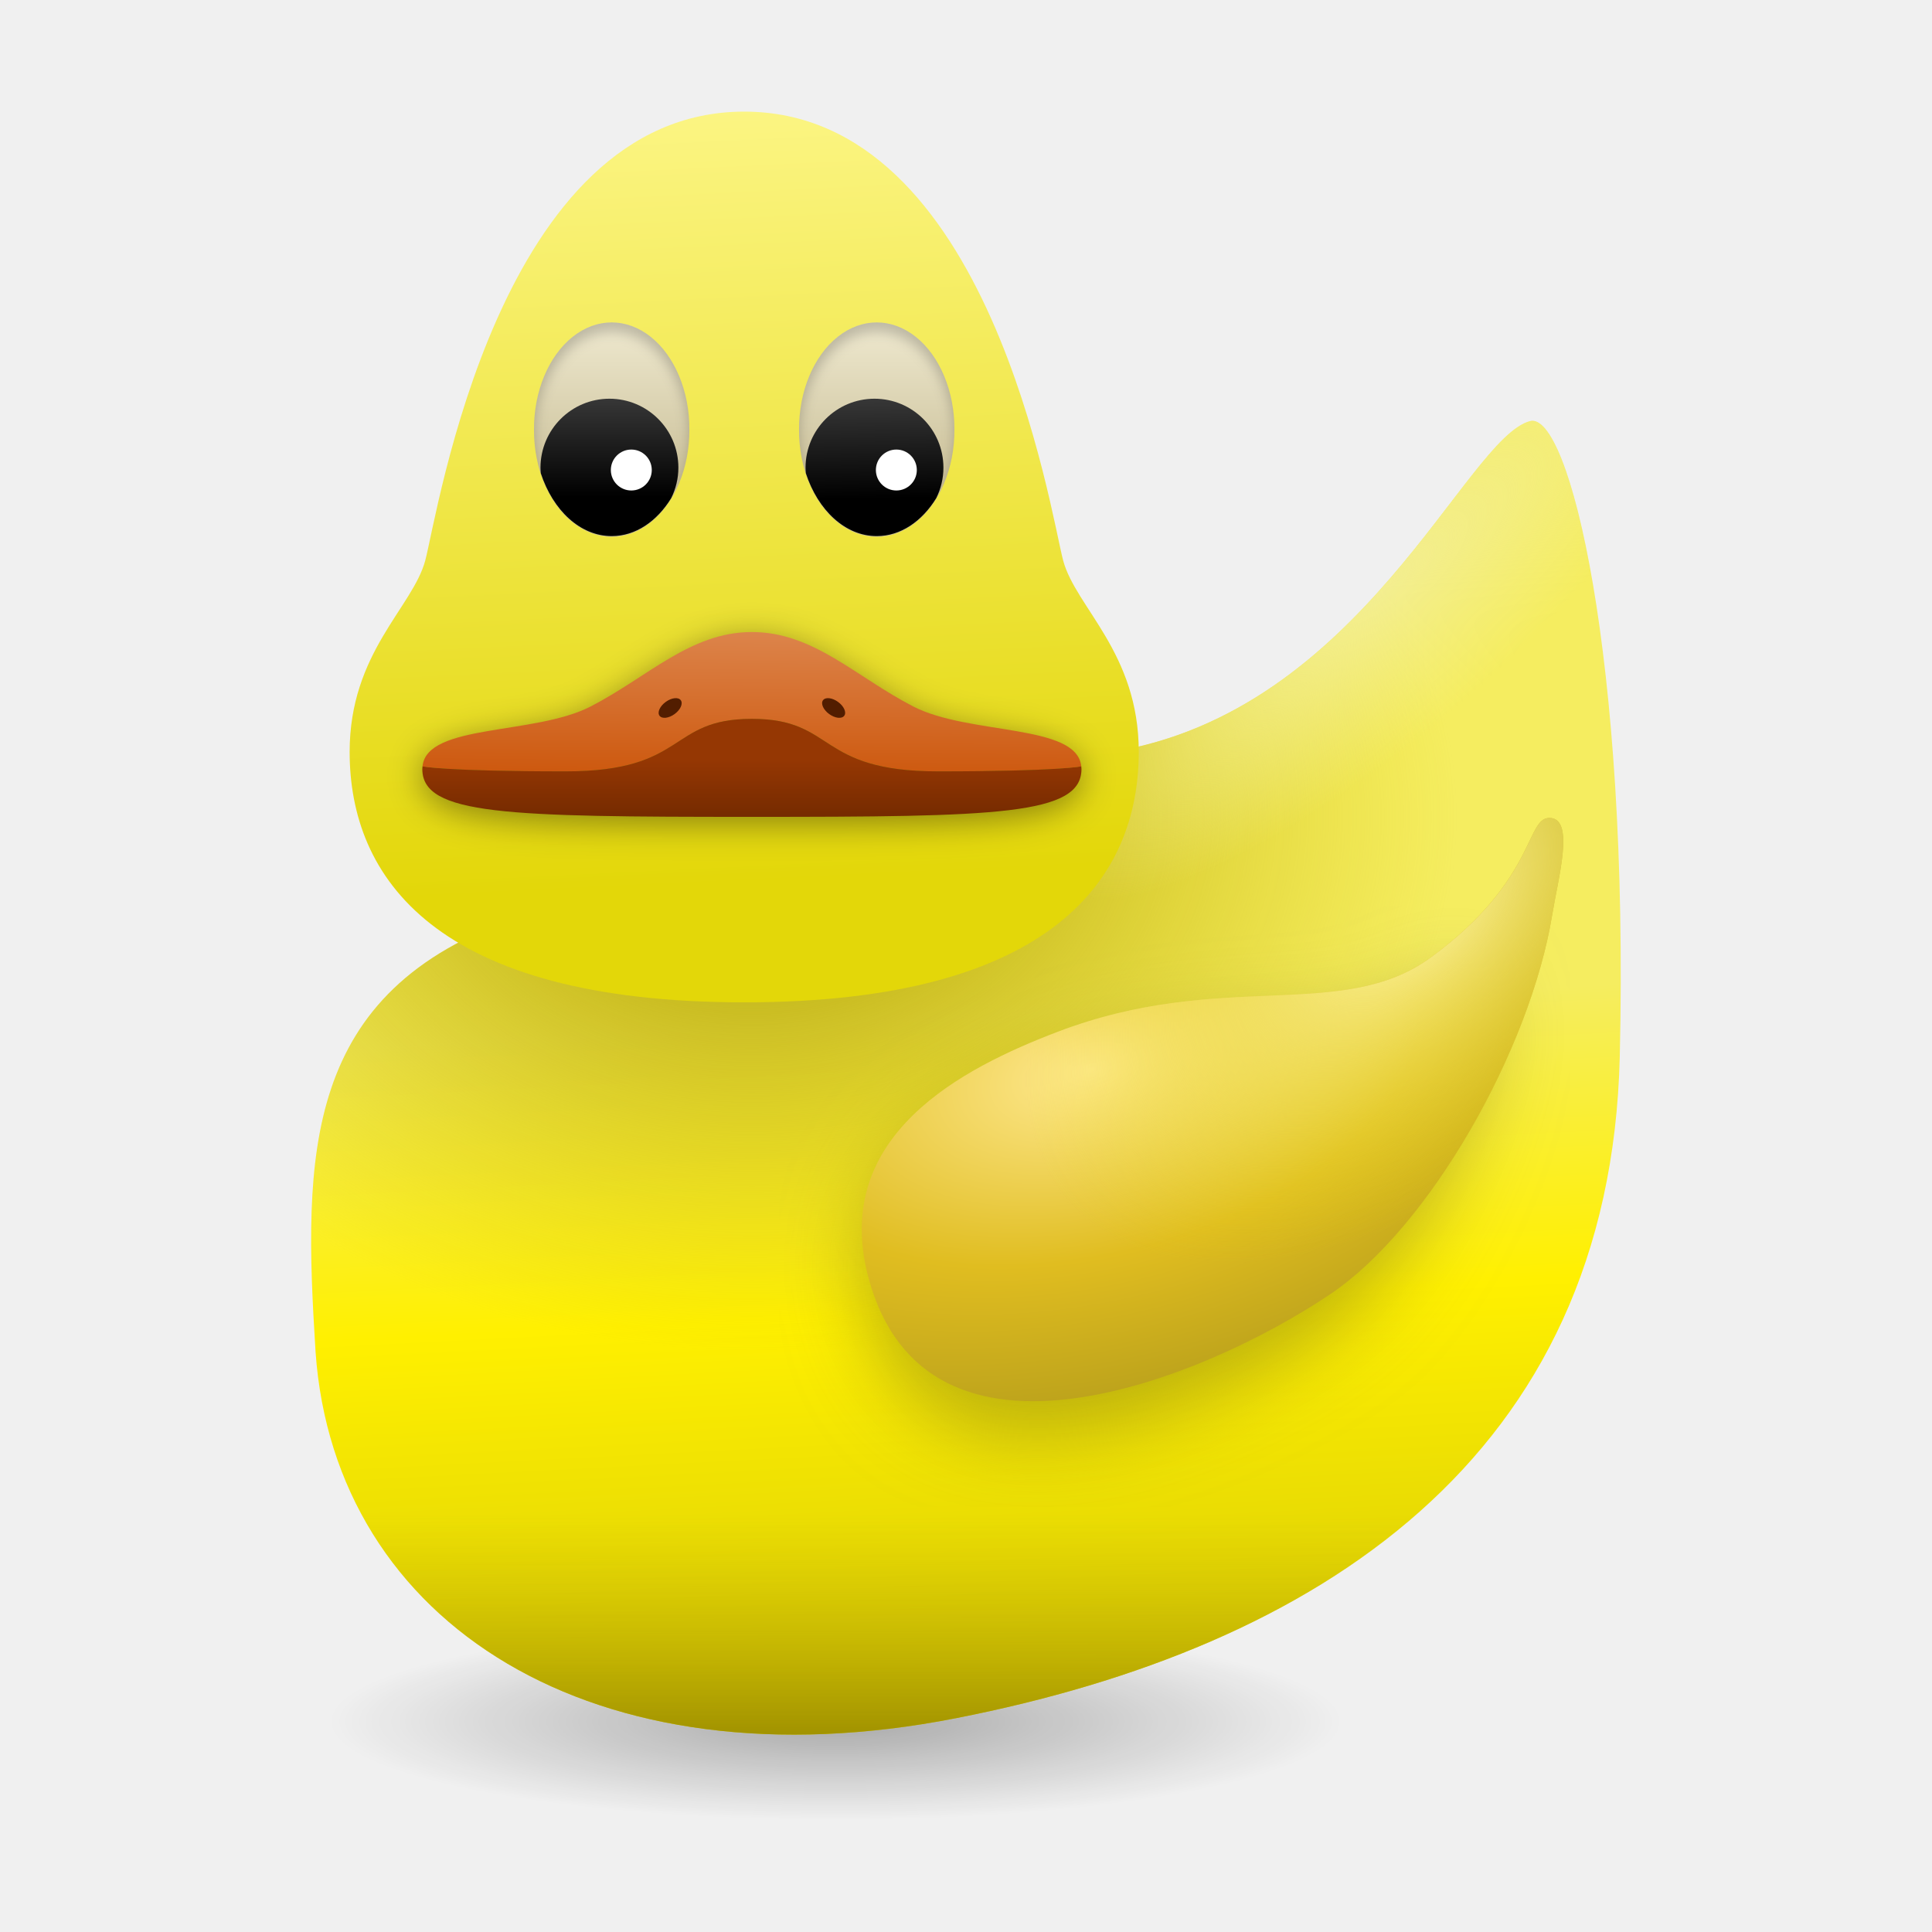
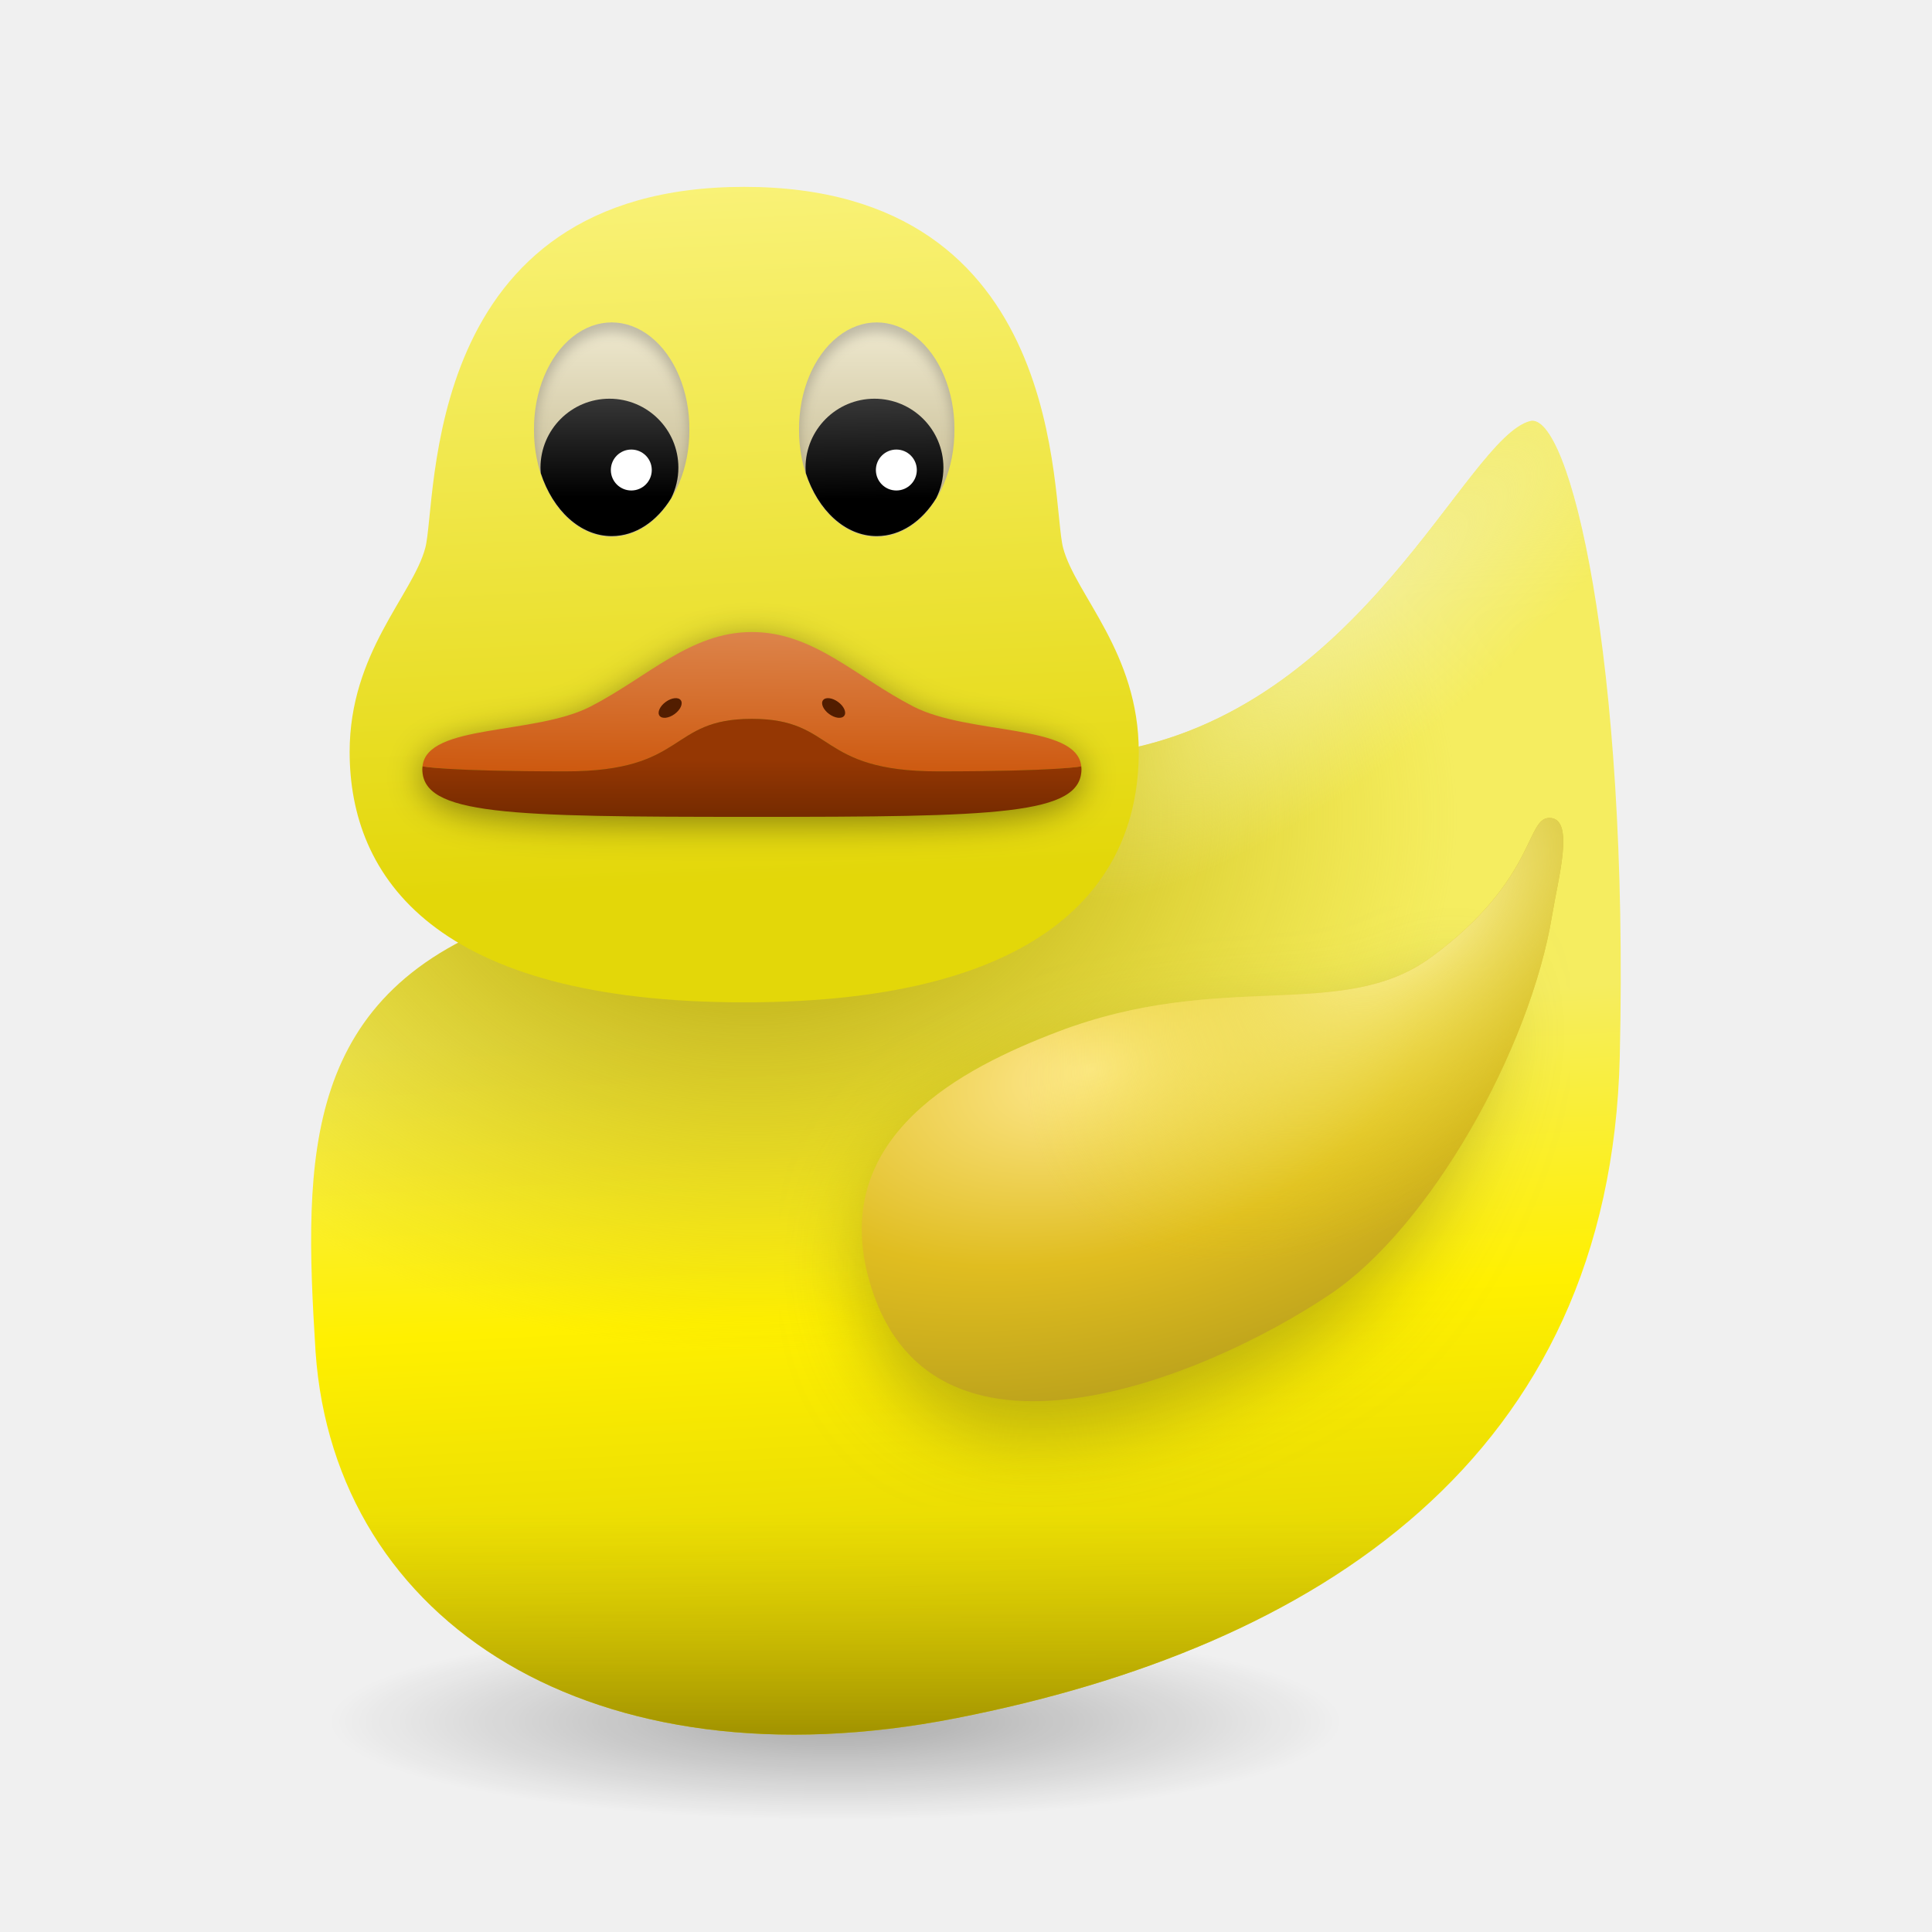
<svg xmlns="http://www.w3.org/2000/svg" xmlns:xlink="http://www.w3.org/1999/xlink" version="1.1" width="512" height="512" id="svg2">
  <defs id="defs4">
-     <linearGradient id="linearGradient4344">
-       <stop id="stop4346" style="stop-color:#f3ee90;stop-opacity:1" offset="0" />
-       <stop id="stop4348" style="stop-color:#f3ee90;stop-opacity:0" offset="1" />
-     </linearGradient>
-     <linearGradient id="linearGradient4208">
-       <stop id="stop4210" style="stop-color:#fff6ae;stop-opacity:1" offset="0" />
-       <stop id="stop4212" style="stop-color:#e3d709;stop-opacity:0" offset="1" />
-     </linearGradient>
-     <linearGradient id="linearGradient4176">
-       <stop id="stop4178" style="stop-color:#000000;stop-opacity:1" offset="0" />
-       <stop id="stop4180" style="stop-color:#000000;stop-opacity:0" offset="1" />
-     </linearGradient>
-     <linearGradient id="linearGradient4019">
-       <stop id="stop4021" style="stop-color:#cbc19a;stop-opacity:1" offset="0" />
-       <stop id="stop4023" style="stop-color:#efe9d0;stop-opacity:1" offset="1" />
-     </linearGradient>
-     <linearGradient id="linearGradient4011">
-       <stop id="stop4013" style="stop-color:#953703;stop-opacity:1" offset="0" />
-       <stop id="stop4015" style="stop-color:#742a00;stop-opacity:1" offset="1" />
-     </linearGradient>
-     <linearGradient id="linearGradient3970">
-       <stop id="stop3972" style="stop-color:#ffe991;stop-opacity:1" offset="0" />
-       <stop id="stop3978" style="stop-color:#e0bd20;stop-opacity:1" offset="0.311" />
-       <stop id="stop3974" style="stop-color:#787013;stop-opacity:1" offset="1" />
-     </linearGradient>
-     <linearGradient id="linearGradient3935">
-       <stop id="stop3937" style="stop-color:#f5ed60;stop-opacity:1" offset="0" />
-       <stop id="stop3945" style="stop-color:#fff000;stop-opacity:1" offset="0.352" />
-       <stop id="stop3939" style="stop-color:#cbc008;stop-opacity:1" offset="1" />
-     </linearGradient>
-     <linearGradient id="linearGradient3786">
-       <stop id="stop3788" style="stop-color:#a29300;stop-opacity:1" offset="0" />
-       <stop id="stop3790" style="stop-color:#d2bf01;stop-opacity:0" offset="1" />
-     </linearGradient>
-     <radialGradient cx="306.264" cy="365.842" r="197.965" fx="306.264" fy="365.842" id="radialGradient3792" xlink:href="#linearGradient3786" gradientUnits="userSpaceOnUse" gradientTransform="matrix(1.078358,0,1.6352219e-5,0.8158891,-15.59163,81.61557)" />
-     <radialGradient cx="414.75" cy="460.308" r="106.043" fx="414.75" fy="460.308" id="radialGradient3845" xlink:href="#linearGradient3970" gradientUnits="userSpaceOnUse" gradientTransform="matrix(2.99932,-0.7239142,0.3981748,1.649688,-1010.108,-2.473793)" />
-     <linearGradient x1="374.286" y1="440.934" x2="387.143" y2="690.934" id="linearGradient3941" xlink:href="#linearGradient3935" gradientUnits="userSpaceOnUse" />
-     <linearGradient x1="314.157" y1="362.933" x2="314.157" y2="380.618" id="linearGradient4017" xlink:href="#linearGradient4011" gradientUnits="userSpaceOnUse" gradientTransform="matrix(0.8767819,0,0,0.8767819,35.08479,50.26272)" />
-     <clipPath id="clipPath4082">
-       <path d="m 592.707,399.551 a 23.234,31.062 0 1 1 -46.467,0 23.234,31.062 0 1 1 46.467,0 z" transform="matrix(1.01087,0,0,1.036585,-303.3598,-151.1367)" id="path4084" style="fill:#ffffff;fill-opacity:1;stroke:none" />
-     </clipPath>
-     <linearGradient x1="569.407" y1="413.094" x2="569.407" y2="367.779" id="linearGradient4116" xlink:href="#linearGradient4019" gradientUnits="userSpaceOnUse" />
-     <radialGradient cx="376.358" cy="652.607" r="178.529" fx="376.358" fy="652.607" id="radialGradient4174" xlink:href="#linearGradient4176" gradientUnits="userSpaceOnUse" gradientTransform="matrix(1,0,2.6485536e-7,0.1666667,-1.7107086e-4,543.8394)" />
-     <radialGradient cx="471.726" cy="427.319" r="106.043" fx="471.726" fy="427.319" id="radialGradient4206" xlink:href="#linearGradient4208" gradientUnits="userSpaceOnUse" gradientTransform="matrix(0.9949377,-0.8216329,0.4824621,0.5842257,-161.2112,546.2045)" />
-     <linearGradient x1="313.106" y1="657.101" x2="313.106" y2="590.621" id="linearGradient4338" xlink:href="#linearGradient3786" gradientUnits="userSpaceOnUse" />
-     <radialGradient cx="503.787" cy="310.907" r="197.965" fx="503.787" fy="310.907" id="radialGradient4350" xlink:href="#linearGradient4344" gradientUnits="userSpaceOnUse" gradientTransform="matrix(0.5086903,-0.4495462,0.1408814,0.1594163,204.9928,487.8601)" />
-     <radialGradient cx="376.358" cy="652.607" r="178.529" fx="376.358" fy="652.607" id="radialGradient3087" xlink:href="#linearGradient4176" gradientUnits="userSpaceOnUse" gradientTransform="matrix(1,0,2.6485536e-7,0.1666667,-1.7107086e-4,543.8394)" />
-     <linearGradient x1="314.157" y1="362.933" x2="314.157" y2="380.618" id="linearGradient3089" xlink:href="#linearGradient4011" gradientUnits="userSpaceOnUse" gradientTransform="matrix(0.8767819,0,0,0.8767819,35.08479,50.26272)" />
-     <linearGradient x1="321.429" y1="399.505" x2="308.571" y2="132.362" id="linearGradient3953" xlink:href="#linearGradient3947" gradientUnits="userSpaceOnUse" />
    <linearGradient id="linearGradient3947">
      <stop id="stop3949" style="stop-color:#e3d709;stop-opacity:1" offset="0" />
      <stop id="stop3951" style="stop-color:#fff994;stop-opacity:1" offset="1" />
    </linearGradient>
    <filter x="-0.061" y="-0.219" width="1.123" height="1.438" color-interpolation-filters="sRGB" id="filter4149">
-       <feGaussianBlur stdDeviation="5.104" id="feGaussianBlur4151" />
+       <feGaussianBlur id="feGaussianBlur4151" stdDeviation="5.104" />
    </filter>
-     <linearGradient x1="569.407" y1="413.094" x2="569.407" y2="367.779" id="linearGradient4116-3" xlink:href="#linearGradient4019-6" gradientUnits="userSpaceOnUse" />
    <linearGradient id="linearGradient4019-6">
      <stop id="stop4021-7" style="stop-color:#cbc19a;stop-opacity:1" offset="0" />
      <stop id="stop4023-5" style="stop-color:#efe9d0;stop-opacity:1" offset="1" />
    </linearGradient>
-     <linearGradient x1="298.5" y1="375.56" x2="299.005" y2="323.032" id="linearGradient4009" xlink:href="#linearGradient4003" gradientUnits="userSpaceOnUse" />
    <linearGradient id="linearGradient4003">
      <stop id="stop4005" style="stop-color:#ca5003;stop-opacity:1" offset="0" />
      <stop id="stop4007" style="stop-color:#dd854c;stop-opacity:1" offset="1" />
    </linearGradient>
-     <linearGradient x1="569.407" y1="413.094" x2="569.407" y2="367.779" id="linearGradient4025" xlink:href="#linearGradient4019-6" gradientUnits="userSpaceOnUse" />
-     <linearGradient id="linearGradient3237">
-       <stop id="stop3239" style="stop-color:#cbc19a;stop-opacity:1" offset="0" />
-       <stop id="stop3241" style="stop-color:#efe9d0;stop-opacity:1" offset="1" />
-     </linearGradient>
-     <linearGradient x1="271.543" y1="283.429" x2="271.543" y2="230.85" id="linearGradient4332" xlink:href="#linearGradient4318" gradientUnits="userSpaceOnUse" />
    <linearGradient id="linearGradient4318">
      <stop id="stop4320" style="stop-color:#000000;stop-opacity:1" offset="0" />
      <stop id="stop4322" style="stop-color:#616161;stop-opacity:1" offset="1" />
    </linearGradient>
-     <linearGradient x1="314.157" y1="362.933" x2="314.157" y2="380.618" id="linearGradient4017-3" xlink:href="#linearGradient4011-5" gradientUnits="userSpaceOnUse" />
    <linearGradient id="linearGradient4011-5">
      <stop id="stop4013-6" style="stop-color:#953703;stop-opacity:1" offset="0" />
      <stop id="stop4015-2" style="stop-color:#742a00;stop-opacity:1" offset="1" />
-     </linearGradient>
-     <linearGradient x1="351" y1="283.862" x2="350.2" y2="230.977" id="linearGradient4324" xlink:href="#linearGradient4318" gradientUnits="userSpaceOnUse" />
-     <linearGradient id="linearGradient3252">
-       <stop id="stop3254" style="stop-color:#000000;stop-opacity:1" offset="0" />
-       <stop id="stop3256" style="stop-color:#616161;stop-opacity:1" offset="1" />
    </linearGradient>
    <clipPath id="clipPath4082-9">
      <path d="m 592.707,399.551 a 23.234,31.062 0 1 1 -46.467,0 23.234,31.062 0 1 1 46.467,0 z" transform="matrix(1.01087,0,0,1.036585,-303.3598,-151.1367)" id="path4084-1" style="fill:#ffffff;fill-opacity:1;stroke:none" />
    </clipPath>
    <filter color-interpolation-filters="sRGB" id="filter4106">
-       <feGaussianBlur stdDeviation="1.894" id="feGaussianBlur4108" />
+       <feGaussianBlur id="feGaussianBlur4108" stdDeviation="1.894" />
    </filter>
-     <clipPath id="clipPath3262">
-       <path d="m 592.707,399.551 a 23.234,31.062 0 1 1 -46.467,0 23.234,31.062 0 1 1 46.467,0 z" transform="matrix(1.01087,0,0,1.036585,-303.3598,-151.1367)" id="path3264" style="fill:#ffffff;fill-opacity:1;stroke:none" />
-     </clipPath>
-     <filter color-interpolation-filters="sRGB" id="filter3266">
-       <feGaussianBlur stdDeviation="1.894" id="feGaussianBlur3268" />
-     </filter>
-     <radialGradient cx="414.75" cy="460.308" r="106.043" fx="414.75" fy="460.308" id="radialGradient3845-2" xlink:href="#linearGradient3970-7" gradientUnits="userSpaceOnUse" gradientTransform="matrix(2.99932,-0.7239142,0.3981748,1.649688,-1010.108,-2.473793)" />
    <linearGradient id="linearGradient3970-7">
      <stop id="stop3972-0" style="stop-color:#ffe991;stop-opacity:1" offset="0" />
      <stop id="stop3978-9" style="stop-color:#e0bd20;stop-opacity:1" offset="0.311" />
      <stop id="stop3974-3" style="stop-color:#787013;stop-opacity:1" offset="1" />
    </linearGradient>
-     <radialGradient cx="471.726" cy="427.319" r="106.043" fx="471.726" fy="427.319" id="radialGradient4206-6" xlink:href="#linearGradient4208-0" gradientUnits="userSpaceOnUse" gradientTransform="matrix(0.9949377,-0.8216329,0.4824621,0.5842257,-161.2112,546.2045)" />
    <linearGradient id="linearGradient4208-0">
      <stop id="stop4210-6" style="stop-color:#fff6ae;stop-opacity:1" offset="0" />
      <stop id="stop4212-2" style="stop-color:#e3d709;stop-opacity:0" offset="1" />
    </linearGradient>
-     <radialGradient cx="306.264" cy="365.842" r="197.965" fx="306.264" fy="365.842" id="radialGradient3792-6" xlink:href="#linearGradient3786-1" gradientUnits="userSpaceOnUse" gradientTransform="matrix(1.078358,0,1.6352219e-5,0.8158891,-15.59163,81.61557)" />
    <linearGradient id="linearGradient3786-1">
      <stop id="stop3788-8" style="stop-color:#a29300;stop-opacity:1" offset="0" />
      <stop id="stop3790-7" style="stop-color:#d2bf01;stop-opacity:0" offset="1" />
    </linearGradient>
-     <linearGradient x1="313.106" y1="657.101" x2="313.106" y2="590.621" id="linearGradient4338-9" xlink:href="#linearGradient3786-1" gradientUnits="userSpaceOnUse" />
-     <linearGradient id="linearGradient3284">
-       <stop id="stop3286" style="stop-color:#a29300;stop-opacity:1" offset="0" />
-       <stop id="stop3288" style="stop-color:#d2bf01;stop-opacity:0" offset="1" />
-     </linearGradient>
-     <radialGradient cx="503.787" cy="310.907" r="197.965" fx="503.787" fy="310.907" id="radialGradient4350-2" xlink:href="#linearGradient4344-0" gradientUnits="userSpaceOnUse" gradientTransform="matrix(0.5086903,-0.4495462,0.1408814,0.1594163,204.9928,487.8601)" />
    <linearGradient id="linearGradient4344-0">
      <stop id="stop4346-2" style="stop-color:#f3ee90;stop-opacity:1" offset="0" />
      <stop id="stop4348-3" style="stop-color:#f3ee90;stop-opacity:0" offset="1" />
    </linearGradient>
-     <radialGradient cx="376.358" cy="652.607" r="178.529" fx="376.358" fy="652.607" id="radialGradient4174-7" xlink:href="#linearGradient4176-5" gradientUnits="userSpaceOnUse" gradientTransform="matrix(1,0,2.6485536e-7,0.1666667,-1.7107086e-4,543.8394)" />
    <linearGradient id="linearGradient4176-5">
      <stop id="stop4178-9" style="stop-color:#000000;stop-opacity:1" offset="0" />
      <stop id="stop4180-2" style="stop-color:#000000;stop-opacity:0" offset="1" />
    </linearGradient>
-     <linearGradient x1="374.286" y1="440.934" x2="387.143" y2="690.934" id="linearGradient3941-2" xlink:href="#linearGradient3935-8" gradientUnits="userSpaceOnUse" />
    <linearGradient id="linearGradient3935-8">
      <stop id="stop3937-9" style="stop-color:#f5ed60;stop-opacity:1" offset="0" />
      <stop id="stop3945-7" style="stop-color:#fff000;stop-opacity:1" offset="0.352" />
      <stop id="stop3939-3" style="stop-color:#cbc008;stop-opacity:1" offset="1" />
    </linearGradient>
    <filter x="-0.132" y="-0.159" width="1.264" height="1.317" color-interpolation-filters="sRGB" id="filter3923">
-       <feGaussianBlur stdDeviation="11.653" id="feGaussianBlur3925" />
+       <feGaussianBlur id="feGaussianBlur3925" stdDeviation="11.653" />
    </filter>
-     <radialGradient cx="376.358" cy="652.607" r="178.529" fx="376.358" fy="652.607" id="radialGradient3253" xlink:href="#linearGradient4176-5" gradientUnits="userSpaceOnUse" gradientTransform="matrix(1,0,2.6485536e-7,0.1666667,-1.7107086e-4,543.8394)" />
-     <linearGradient x1="374.286" y1="440.934" x2="387.143" y2="690.934" id="linearGradient3255" xlink:href="#linearGradient3935-8" gradientUnits="userSpaceOnUse" />
-     <linearGradient x1="374.286" y1="440.934" x2="387.143" y2="690.934" id="linearGradient3259" xlink:href="#linearGradient3935-8" gradientUnits="userSpaceOnUse" gradientTransform="translate(745.1386,-116.5763)" />
-     <radialGradient cx="376.358" cy="652.607" r="178.529" fx="376.358" fy="652.607" id="radialGradient3262" xlink:href="#linearGradient4176-5" gradientUnits="userSpaceOnUse" gradientTransform="matrix(0.8585453,0,2.2739033e-7,0.1666667,762.0106,428.2733)" />
-     <radialGradient cx="376.358" cy="652.607" r="178.529" fx="376.358" fy="652.607" id="radialGradient3270" xlink:href="#linearGradient4176-5" gradientUnits="userSpaceOnUse" gradientTransform="matrix(0.8585453,0,2.2739033e-7,0.1666667,762.0106,428.2733)" />
-     <linearGradient x1="374.286" y1="440.934" x2="387.143" y2="690.934" id="linearGradient3272" xlink:href="#linearGradient3935-8" gradientUnits="userSpaceOnUse" gradientTransform="translate(745.1386,-116.5763)" />
    <radialGradient cx="376.358" cy="652.607" r="178.529" fx="376.358" fy="652.607" id="radialGradient3302" xlink:href="#linearGradient4176-5" gradientUnits="userSpaceOnUse" gradientTransform="matrix(0.8585453,0,2.2739033e-7,0.1666667,762.0106,428.2733)" />
    <linearGradient x1="374.286" y1="440.934" x2="387.143" y2="690.934" id="linearGradient3304" xlink:href="#linearGradient3935-8" gradientUnits="userSpaceOnUse" gradientTransform="translate(745.1386,-116.5763)" />
    <radialGradient cx="306.264" cy="365.842" r="197.965" fx="306.264" fy="365.842" id="radialGradient3306" xlink:href="#linearGradient3786-1" gradientUnits="userSpaceOnUse" gradientTransform="matrix(1.078358,0,1.6352219e-5,0.8158891,-15.59163,81.61557)" />
    <linearGradient x1="313.106" y1="657.101" x2="313.106" y2="590.621" id="linearGradient3308" xlink:href="#linearGradient3786-1" gradientUnits="userSpaceOnUse" />
    <radialGradient cx="503.787" cy="310.907" r="197.965" fx="503.787" fy="310.907" id="radialGradient3310" xlink:href="#linearGradient4344-0" gradientUnits="userSpaceOnUse" gradientTransform="matrix(0.5086903,-0.4495462,0.1408814,0.1594163,204.9928,487.8601)" />
    <radialGradient cx="414.75" cy="460.308" r="106.043" fx="414.75" fy="460.308" id="radialGradient3312" xlink:href="#linearGradient3970-7" gradientUnits="userSpaceOnUse" gradientTransform="matrix(2.99932,-0.7239142,0.3981748,1.649688,-1010.108,-2.473793)" />
    <radialGradient cx="471.726" cy="427.319" r="106.043" fx="471.726" fy="427.319" id="radialGradient3314" xlink:href="#linearGradient4208-0" gradientUnits="userSpaceOnUse" gradientTransform="matrix(0.9949377,-0.8216329,0.4824621,0.5842257,-161.2112,546.2045)" />
    <linearGradient x1="321.429" y1="399.505" x2="308.571" y2="132.362" id="linearGradient3316" xlink:href="#linearGradient3947" gradientUnits="userSpaceOnUse" />
    <linearGradient x1="569.407" y1="413.094" x2="569.407" y2="367.779" id="linearGradient3318" xlink:href="#linearGradient4019-6" gradientUnits="userSpaceOnUse" />
    <linearGradient x1="298.5" y1="375.56" x2="299.005" y2="323.032" id="linearGradient3320" xlink:href="#linearGradient4003" gradientUnits="userSpaceOnUse" />
    <linearGradient x1="569.407" y1="413.094" x2="569.407" y2="367.779" id="linearGradient3322" xlink:href="#linearGradient4019-6" gradientUnits="userSpaceOnUse" />
    <linearGradient x1="271.543" y1="283.429" x2="271.543" y2="230.85" id="linearGradient3324" xlink:href="#linearGradient4318" gradientUnits="userSpaceOnUse" />
    <linearGradient x1="314.157" y1="362.933" x2="314.157" y2="380.618" id="linearGradient3326" xlink:href="#linearGradient4011-5" gradientUnits="userSpaceOnUse" />
    <linearGradient x1="351" y1="283.862" x2="350.2" y2="230.977" id="linearGradient3328" xlink:href="#linearGradient4318" gradientUnits="userSpaceOnUse" />
  </defs>
  <g transform="matrix(0.8765761,0,0,0.8765761,-729.7632,-14.5263)" id="g3265">
    <path d="m 1238.407,537.041 a 153.276,29.755 0 1 1 -306.551,0 153.276,29.755 0 1 1 306.551,0 z" id="path4172-1" style="opacity:0.299;fill:url(#radialGradient3302);fill-opacity:1;stroke:none" />
    <path d="m 927.925,425.317 c 5.714,82.143 84.286,132.143 193.571,110.714 109.286,-21.429 197.857,-78.571 200.714,-200 2.857,-121.429 -15.393,-195.291 -27.143,-192.143 -19.624,5.258 -50.714,87.857 -126.429,100 -54.208,7.555 -131.633,33.571 -179.35,49.885 -65.45,22.378 -65.123,71.996 -61.364,131.543 z" id="path2996-2" style="fill:url(#linearGradient3304);fill-opacity:1;stroke:none" />
    <path d="m 1234.711,417.817 c -38.214,25.714 -122.213,60.047 -139.643,-5 -11.529,-43.026 28.631,-63.414 57.143,-74.286 49.643,-18.929 83.831,-4.386 112.857,-22.5 36.723,-22.916 8.464,74.071 -30.357,101.786 z" id="path3861" style="opacity:0.526;fill:#847b1a;fill-opacity:1;stroke:none;filter:url(#filter3923)" />
  </g>
  <g transform="matrix(0.8765761,0,0,0.8765761,-76.59253,-116.7143)" id="layer3-9" style="display:inline">
    <path d="m 182.787,541.893 c 5.714,82.143 84.286,132.143 193.571,110.714 109.286,-21.429 197.857,-78.571 200.714,-200 2.857,-121.429 -15.393,-195.291 -27.143,-192.143 -19.624,5.258 -50.714,87.857 -126.429,100 -54.208,7.555 -131.633,33.571 -179.35,49.885 -65.45,22.378 -65.123,71.996 -61.364,131.543 z" id="path3784" style="fill:url(#radialGradient3306);fill-opacity:1;stroke:none" />
    <path d="m 182.787,541.893 c 5.714,82.143 84.286,132.143 193.571,110.714 109.286,-21.429 197.857,-78.571 200.714,-200 2.857,-121.429 -15.393,-195.291 -27.143,-192.143 -19.624,5.258 -50.714,87.857 -126.429,100 -54.208,7.555 -131.633,33.571 -179.35,49.885 -65.45,22.378 -65.123,71.996 -61.364,131.543 z" id="path4334" style="fill:url(#linearGradient3308);fill-opacity:1;stroke:none" />
    <path d="m 182.787,541.893 c 5.714,82.143 84.286,132.143 193.571,110.714 109.286,-21.429 197.857,-78.571 200.714,-200 2.857,-121.429 -15.393,-195.291 -27.143,-192.143 -19.624,5.258 -50.714,87.857 -126.429,100 -54.208,7.555 -131.633,33.571 -179.35,49.885 -65.45,22.378 -65.123,71.996 -61.364,131.543 z" id="path4340" style="fill:url(#radialGradient3310);fill-opacity:1;stroke:none" />
  </g>
  <g transform="matrix(0.8765761,0,0,0.8765761,-76.59253,-116.7143)" id="layer5-3" style="display:inline">
    <path d="m 556.358,380.464 c 6.967,0.858 2.086,18.227 0.294,29.227 -6.632,40.712 -36.994,94.457 -67.08,114.702 -38.214,25.714 -122.213,60.047 -139.643,-5 -11.529,-43.026 28.631,-63.414 57.143,-74.286 49.643,-18.929 86.071,-2.857 112.857,-22.5 32.678,-23.964 28.502,-43.118 36.429,-42.143 z" id="path3829-1" style="fill:url(#radialGradient3312);fill-opacity:1;stroke:none" />
    <path d="m 556.358,380.464 c 6.967,0.858 2.086,18.227 0.294,29.227 -6.632,40.712 -36.994,94.457 -67.08,114.702 -38.214,25.714 -122.213,60.047 -139.643,-5 -11.529,-43.026 28.631,-63.414 57.143,-74.286 49.643,-18.929 86.071,-2.857 112.857,-22.5 32.678,-23.964 28.502,-43.118 36.429,-42.143 z" id="path3847" style="fill:url(#radialGradient3314);fill-opacity:1;stroke:none;display:inline" />
  </g>
  <g transform="matrix(0.8765761,0,0,0.8765761,-76.59253,-116.7143)" id="layer4-9" style="display:inline">
-     <path d="m 408.797,302.607 c 3.811,14.222 22.857,27.857 22.857,57.857 0,37.857 -25.714,75.714 -119.286,75.714 -93.571,0 -119.286,-37.857 -119.286,-75.714 0,-30 19.046,-43.636 22.857,-57.857 3.811,-14.222 22.143,-135.714 96.429,-135.714 74.286,0 92.618,121.493 96.429,135.714 z" id="path3000-4" style="fill:url(#linearGradient3316);fill-opacity:1;stroke:none" />
+     <path d="m 408.797,298.843 c 3.811,14.222 22.857,31.621 22.857,61.621 0,37.857 -25.714,75.714 -119.286,75.714 -93.571,0 -119.286,-37.857 -119.286,-75.714 0,-30 19.046,-47.399 22.857,-61.621 3.811,-14.222 -1.921,-109.2 96.429,-109.2 98.349,0 92.618,94.978 96.429,109.2 z" id="path3000-4" style="fill:url(#linearGradient3316);fill-opacity:1;stroke:none" />
    <path d="m 215.034,367.638 c 0,-13.929 33.571,-10 50.893,-18.929 17.321,-8.929 30.179,-22.5 48.75,-22.5 18.571,0 31.429,13.571 48.75,22.5 17.321,8.929 50.893,5 50.893,18.929 0,13.929 -25.536,14.464 -99.643,14.464 -74.107,0 -99.643,-0.536 -99.643,-14.464 z" id="path4118" style="opacity:0.402;fill:#000000;fill-opacity:1;stroke:none;display:inline;filter:url(#filter4149)" />
    <path d="m 592.707,399.551 a 23.234,31.062 0 1 1 -46.467,0 23.234,31.062 0 1 1 46.467,0 z" transform="matrix(-1.01087,0,0,1.036585,928.0966,-151.1367)" id="path4114-7" style="fill:url(#linearGradient3318);fill-opacity:1;stroke:none" />
    <path d="m 314.708,324.227 c 18.571,0 31.429,13.571 48.75,22.5 16.969,8.747 49.495,5.148 50.812,18.094 -0.142,0.033 -6.755,1.531 -43.312,1.531 -36.964,0 -30.714,-15.875 -56.25,-15.875 -25.536,0 -19.286,15.875 -56.25,15.875 -36.558,0 -43.202,-1.498 -43.344,-1.531 1.318,-12.946 33.875,-9.347 50.844,-18.094 17.321,-8.929 30.179,-22.5 48.75,-22.5 z" id="path3037-8" style="fill:url(#linearGradient3320);fill-opacity:1;stroke:none" />
    <path d="m 592.707,399.551 a 23.234,31.062 0 1 1 -46.467,0 23.234,31.062 0 1 1 46.467,0 z" transform="matrix(1.01087,0,0,1.036585,-303.3598,-151.1367)" id="path3006-4" style="fill:url(#linearGradient3322);fill-opacity:1;stroke:none" />
    <path d="m 271.625,253.688 c -11.507,0 -20.844,9.337 -20.844,20.844 0,0.571 0.049,1.128 0.094,1.688 3.675,11.206 11.895,19 21.438,19 7.224,0 13.692,-4.467 18,-11.5 1.363,-2.771 2.156,-5.891 2.156,-9.188 0,-11.507 -9.337,-20.844 -20.844,-20.844 z" id="path3771-5" style="fill:url(#linearGradient3324);fill-opacity:1;stroke:none" />
    <path d="m 587.151,411.42 a 20.708,20.708 0 1 1 -41.416,0 20.708,20.708 0 1 1 41.416,0 z" transform="matrix(0.2987805,0,0,0.2987805,108.994,152.3215)" id="path3016-0" style="fill:#ffffff;fill-opacity:1;stroke:none" />
    <path d="m 314.676,350.477 c -25.536,0 -19.286,15.875 -56.25,15.875 -36.558,0 -43.171,-1.498 -43.312,-1.531 -0.027,0.269 -0.062,0.529 -0.062,0.812 0,13.929 25.518,14.469 99.625,14.469 74.107,0 99.656,-0.54 99.656,-14.469 0,-0.283 -0.035,-0.544 -0.062,-0.812 -0.142,0.033 -6.786,1.531 -43.344,1.531 -36.964,0 -30.714,-15.875 -56.25,-15.875 z" id="path3026-3" style="fill:url(#linearGradient3326);fill-opacity:1;stroke:none" />
    <path d="m 589.171,484.088 a 2.273,3.977 0 1 1 -4.546,0 2.273,3.977 0 1 1 4.546,0 z" transform="matrix(0.5879034,0.8089311,-0.8089311,0.5879034,336.5356,-412.1672)" id="path3028-6" style="fill:#521d00;fill-opacity:1;stroke:none" />
    <path d="m 589.171,484.088 a 2.273,3.977 0 1 1 -4.546,0 2.273,3.977 0 1 1 4.546,0 z" transform="matrix(-0.5879034,0.8089311,0.8089311,0.5879034,292.8485,-412.1672)" id="path3820-1" style="fill:#521d00;fill-opacity:1;stroke:none" />
    <path d="m 351.754,253.688 c -11.507,0 -20.844,9.337 -20.844,20.844 0,0.571 0.049,1.128 0.094,1.688 3.675,11.206 11.895,19 21.438,19 7.224,0 13.692,-4.467 18,-11.5 1.363,-2.771 2.156,-5.891 2.156,-9.188 0,-11.507 -9.337,-20.844 -20.844,-20.844 z" id="path3776-0" style="fill:url(#linearGradient3328);fill-opacity:1;stroke:none" />
    <path d="m 587.151,411.42 a 20.708,20.708 0 1 1 -41.416,0 20.708,20.708 0 1 1 41.416,0 z" transform="matrix(0.2987805,0,0,0.2987805,189.1234,152.3215)" id="path3778-6" style="fill:#ffffff;fill-opacity:1;stroke:none" />
    <path d="m 220.719,214.932 0,98.5 90.906,0 0,-98.5 -90.906,0 z m 51.594,18.438 c 12.971,0 23.469,14.405 23.469,32.188 0,17.783 -10.498,32.188 -23.469,32.188 -12.971,0 -23.5,-14.405 -23.5,-32.188 0,-17.783 10.529,-32.188 23.5,-32.188 z" clip-path="url(#clipPath4082-9)" id="rect4027" style="opacity:0.207;fill:#000000;fill-opacity:1;stroke:none;filter:url(#filter4106)" />
    <path d="m 220.719,214.932 0,98.5 90.906,0 0,-98.5 -90.906,0 z m 51.594,18.438 c 12.971,0 23.469,14.405 23.469,32.188 0,17.783 -10.498,32.188 -23.469,32.188 -12.971,0 -23.5,-14.405 -23.5,-32.188 0,-17.783 10.529,-32.188 23.5,-32.188 z" transform="matrix(-1,0,0,1,624.7368,0)" clip-path="url(#clipPath4082-9)" id="path4112" style="opacity:0.207;fill:#000000;fill-opacity:1;stroke:none;filter:url(#filter4106)" />
  </g>
  <g transform="translate(-108.9239,-172.9103)" id="layer1" />
  <g transform="translate(-108.9239,-172.9103)" id="layer3" style="display:inline" />
  <g transform="translate(-108.9239,-172.9103)" id="layer5" style="display:inline" />
  <g transform="translate(-108.9239,-172.9103)" id="layer2" style="display:none">
    <path d="m 215.034,365.638 c 0,-13.929 33.571,-10 50.893,-18.929 17.321,-8.929 30.179,-22.5 48.75,-22.5 18.571,0 31.429,13.571 48.75,22.5 17.321,8.929 50.893,5 50.893,18.929 0,13.929 -25.536,14.464 -99.643,14.464 -74.107,0 -99.643,-0.536 -99.643,-14.464 z" id="path3030" style="fill:#8ae234;stroke:none" />
  </g>
</svg>
